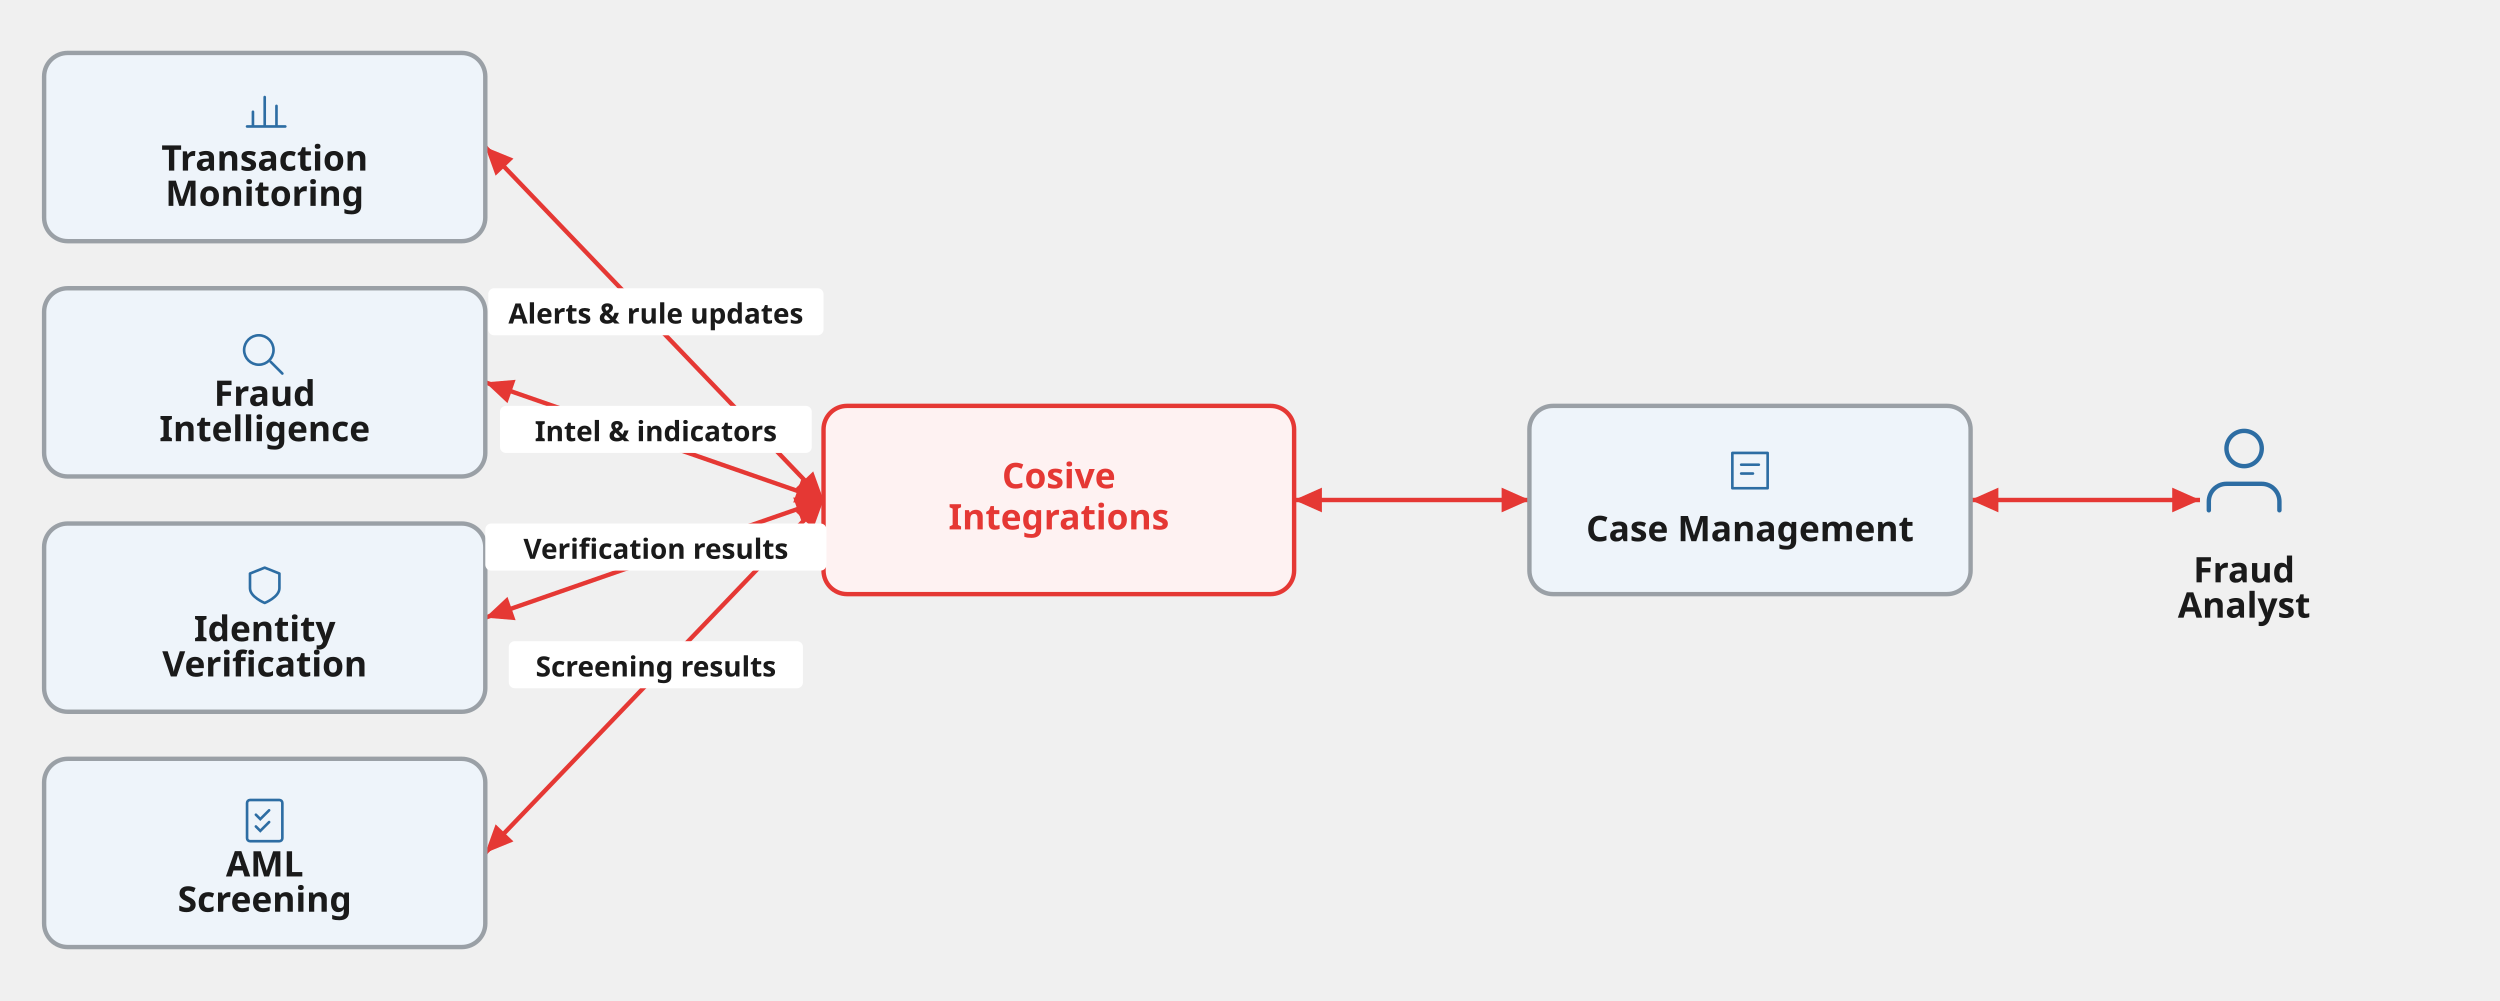
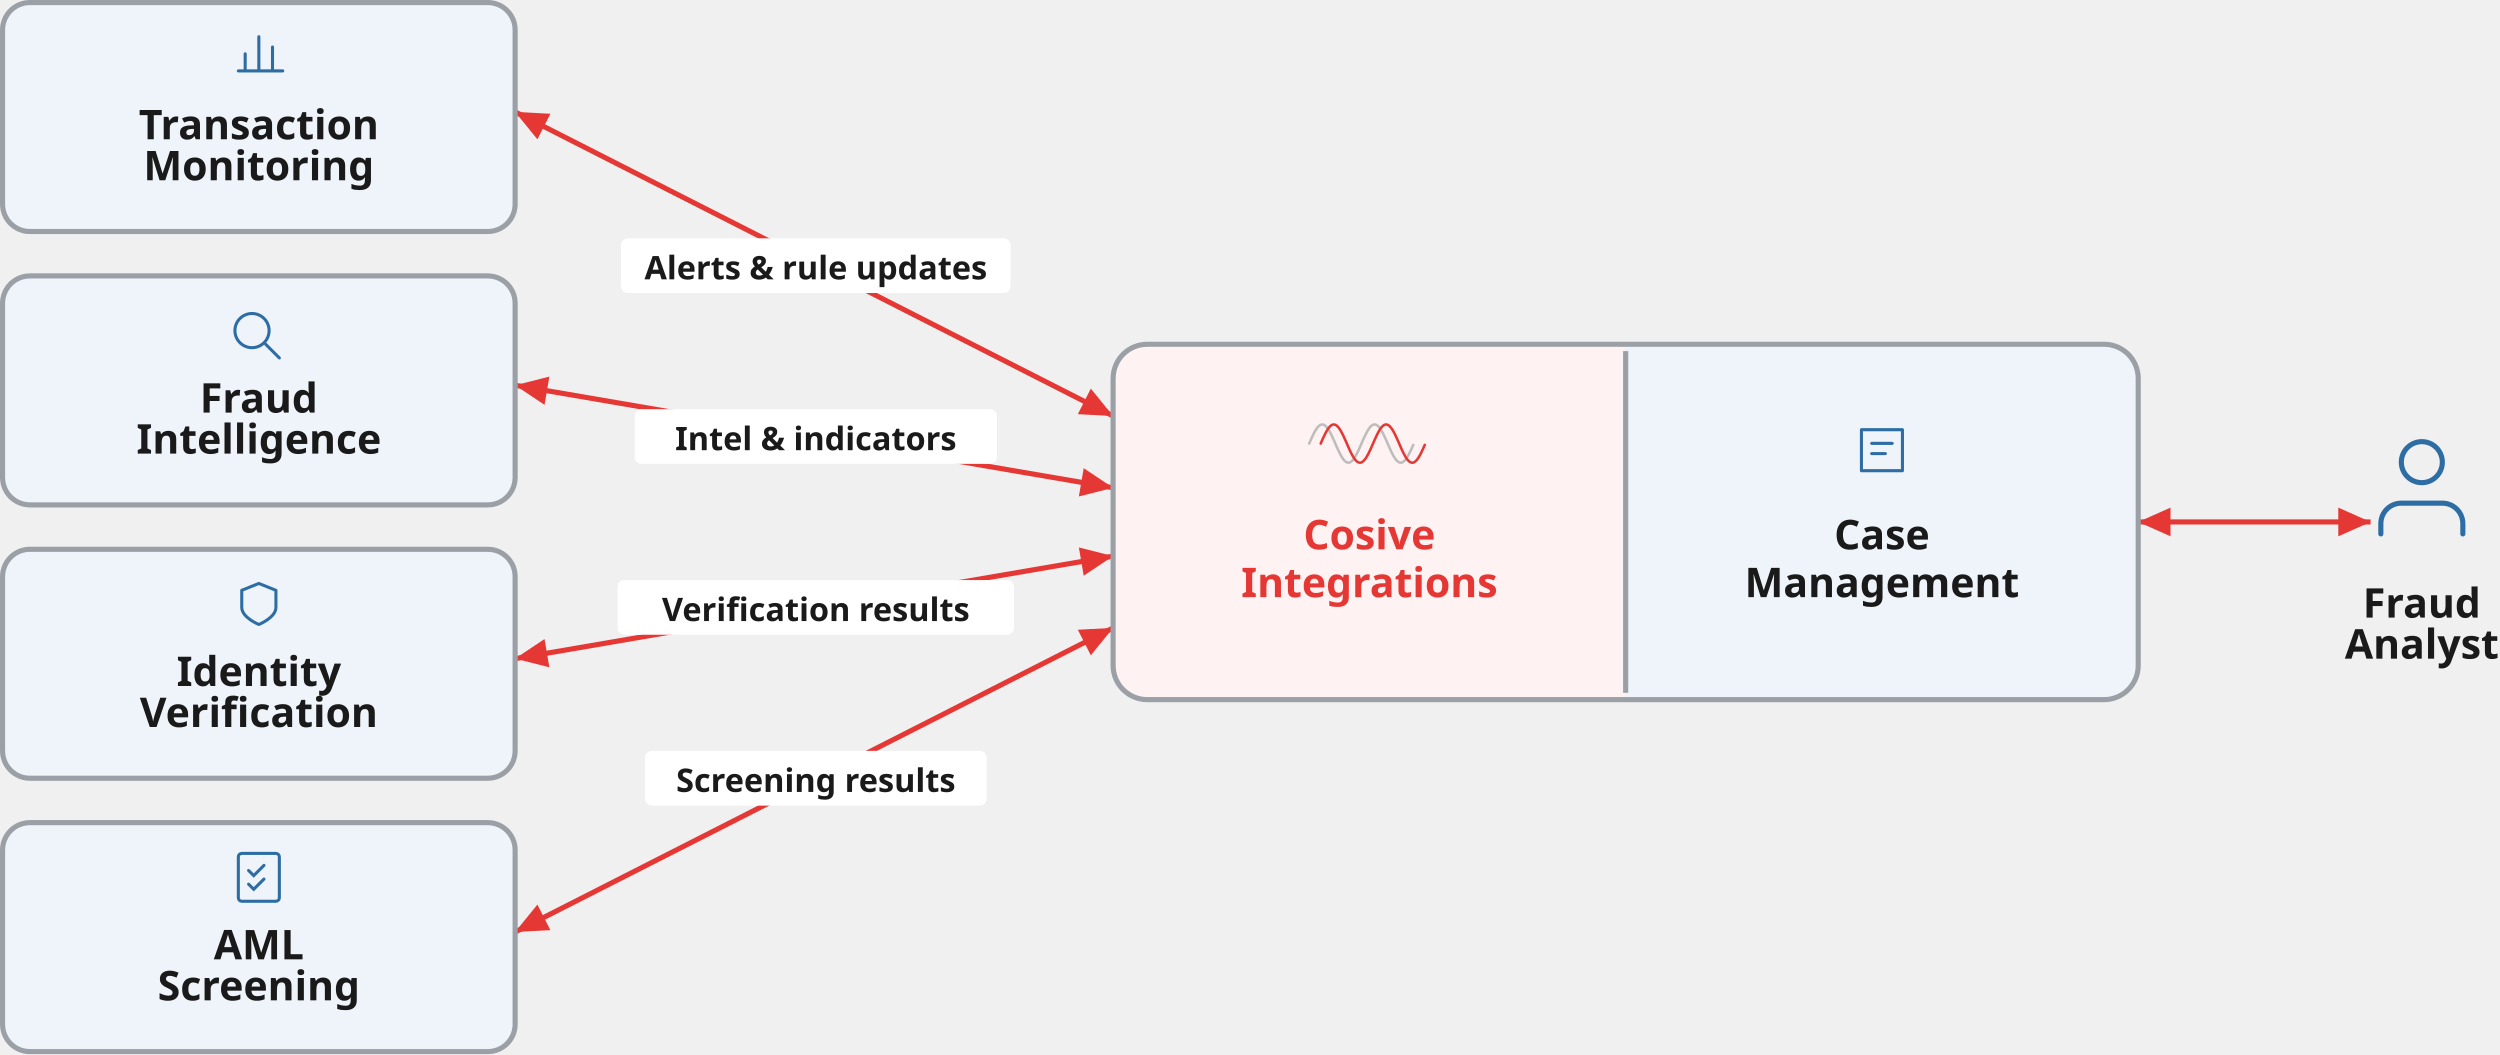
- <svg xmlns="http://www.w3.org/2000/svg" fill="none" viewBox="0 0 850 340">
+ <svg xmlns="http://www.w3.org/2000/svg" fill="none" viewBox="14.25 17.25 731.625 308.5">
  <defs>
    <marker id="a" markerHeight="7" markerWidth="7" orient="auto-start-reverse" refX="9" refY="5" viewBox="0 0 10 10">
      <path fill="#e53834" d="m0 1 9 4-9 4z" />
    </marker>
+     <clipPath id="compound-clip">
+       <rect x="340" y="118" width="300" height="104" rx="10" />
+     </clipPath>
  </defs>
-   <path stroke="#e53834" stroke-width="1.5" marker-start="url(#a)" marker-end="url(#a)" d="M165 50 L280 170" />
-   <path stroke="#e53834" stroke-width="1.5" marker-start="url(#a)" marker-end="url(#a)" d="M165 130 L280 170" />
-   <path stroke="#e53834" stroke-width="1.5" marker-start="url(#a)" marker-end="url(#a)" d="M165 210 L280 170" />
-   <path stroke="#e53834" stroke-width="1.5" marker-start="url(#a)" marker-end="url(#a)" d="M165 290 L280 170" />
-   <path stroke="#e53834" stroke-width="1.5" marker-start="url(#a)" marker-end="url(#a)" d="M440 170 L520 170" />
-   <path stroke="#e53834" stroke-width="1.5" marker-start="url(#a)" marker-end="url(#a)" d="M670 170 L748 170" />
-   <rect width="150" height="64" x="15" y="18" fill="#eef4fa" stroke="#9aa0a6" stroke-width="1.5" rx="8" />
-   <path stroke="#2d6da3" stroke-linecap="round" stroke-linejoin="round" stroke-width=".9" d="M84 43h13m-11 0v-5m4 5v-10m4 10v-7" />
+   <path stroke="#e53834" stroke-width="1.5" marker-start="url(#a)" marker-end="url(#a)" d="M165 50 L340 139" />
+   <path stroke="#e53834" stroke-width="1.5" marker-start="url(#a)" marker-end="url(#a)" d="M165 130 L340 160" />
+   <path stroke="#e53834" stroke-width="1.5" marker-start="url(#a)" marker-end="url(#a)" d="M165 210 L340 180" />
+   <path stroke="#e53834" stroke-width="1.5" marker-start="url(#a)" marker-end="url(#a)" d="M165 290 L340 201" />
+   <path stroke="#e53834" stroke-width="1.5" marker-start="url(#a)" marker-end="url(#a)" d="M640 170 L708 170" />
+   <rect width="150" height="67" x="15" y="18" fill="#eef4fa" stroke="#9aa0a6" stroke-width="1.5" rx="8" />
+   <path stroke="#2d6da3" stroke-linecap="round" stroke-linejoin="round" stroke-width=".9" d="M84 38h13m-11 0v-5m4 5v-10m4 10v-7" />
  <text x="90" y="58" fill="#1a1a1a" font-family="Manrope, sans-serif" font-size="12" font-weight="700" text-anchor="middle">Transaction</text>
  <text x="90" y="70" fill="#1a1a1a" font-family="Manrope, sans-serif" font-size="12" font-weight="700" text-anchor="middle">Monitoring</text>
-   <rect width="150" height="64" x="15" y="98" fill="#eef4fa" stroke="#9aa0a6" stroke-width="1.5" rx="8" />
-   <circle cx="88" cy="119" r="5" stroke="#2d6da3" stroke-width=".9" fill="none" />
-   <line x1="92" y1="123" x2="96" y2="127" stroke="#2d6da3" stroke-width=".9" stroke-linecap="round" />
+   <rect width="150" height="67" x="15" y="98" fill="#eef4fa" stroke="#9aa0a6" stroke-width="1.5" rx="8" />
+   <circle cx="88" cy="114" r="5" stroke="#2d6da3" stroke-width=".9" fill="none" />
+   <line x1="92" y1="118" x2="96" y2="122" stroke="#2d6da3" stroke-width=".9" stroke-linecap="round" />
  <text x="90" y="138" fill="#1a1a1a" font-family="Manrope, sans-serif" font-size="12" font-weight="700" text-anchor="middle">Fraud</text>
  <text x="90" y="150" fill="#1a1a1a" font-family="Manrope, sans-serif" font-size="12" font-weight="700" text-anchor="middle">Intelligence</text>
-   <rect width="150" height="64" x="15" y="178" fill="#eef4fa" stroke="#9aa0a6" stroke-width="1.5" rx="8" />
-   <path stroke="#2d6da3" stroke-linecap="round" stroke-linejoin="round" stroke-width=".9" fill="none" d="M90 193l-5 2v5c0 3 5 5 5 5s5-2 5-5v-5z" />
+   <rect width="150" height="67" x="15" y="178" fill="#eef4fa" stroke="#9aa0a6" stroke-width="1.5" rx="8" />
+   <path stroke="#2d6da3" stroke-linecap="round" stroke-linejoin="round" stroke-width=".9" fill="none" d="M90 188l-5 2v5c0 3 5 5 5 5s5-2 5-5v-5z" />
  <text x="90" y="218" fill="#1a1a1a" font-family="Manrope, sans-serif" font-size="12" font-weight="700" text-anchor="middle">Identity</text>
  <text x="90" y="230" fill="#1a1a1a" font-family="Manrope, sans-serif" font-size="12" font-weight="700" text-anchor="middle">Verification</text>
-   <rect width="150" height="64" x="15" y="258" fill="#eef4fa" stroke="#9aa0a6" stroke-width="1.5" rx="8" />
-   <rect x="84" y="272" width="12" height="14" rx="1" stroke="#2d6da3" stroke-width=".9" fill="none" />
-   <path stroke="#2d6da3" stroke-linecap="round" stroke-width=".9" fill="none" d="M87 277l1.5 1.5 3-3m-4.5 5.5l1.5 1.5 3-3" />
+   <rect width="150" height="67" x="15" y="258" fill="#eef4fa" stroke="#9aa0a6" stroke-width="1.5" rx="8" />
+   <rect x="84" y="267" width="12" height="14" rx="1" stroke="#2d6da3" stroke-width=".9" fill="none" />
+   <path stroke="#2d6da3" stroke-linecap="round" stroke-width=".9" fill="none" d="M87 272l1.5 1.5 3-3m-4.5 5.5l1.5 1.5 3-3" />
  <text x="90" y="298" fill="#1a1a1a" font-family="Manrope, sans-serif" font-size="12" font-weight="700" text-anchor="middle">AML</text>
  <text x="90" y="310" fill="#1a1a1a" font-family="Manrope, sans-serif" font-size="12" font-weight="700" text-anchor="middle">Screening</text>
-   <rect width="160" height="64" x="280" y="138" fill="#fef2f2" stroke="#e53834" stroke-width="1.5" rx="8" />
-   <text x="360" y="166" fill="#e53834" font-family="Manrope, sans-serif" font-size="12" font-weight="700" text-anchor="middle">Cosive</text>
-   <text x="360" y="180" fill="#e53834" font-family="Manrope, sans-serif" font-size="12" font-weight="700" text-anchor="middle">Integrations</text>
-   <rect width="150" height="64" x="520" y="138" fill="#eef4fa" stroke="#9aa0a6" stroke-width="1.5" rx="8" />
-   <path stroke="#2d6da3" stroke-linecap="round" stroke-linejoin="round" stroke-width=".9" fill="none" d="M589 154h12v12h-12zm3 4h6m-6 3h4" />
-   <text x="595" y="184" fill="#1a1a1a" font-family="Manrope, sans-serif" font-size="12" font-weight="700" text-anchor="middle">Case Management</text>
-   <g transform="translate(745, 142) scale(1.5)" stroke="#2d6da3" stroke-width="1" stroke-linecap="round" stroke-linejoin="round" fill="none">
+   <g clip-path="url(#compound-clip)">
+     <rect x="340" y="118" width="150" height="104" fill="#fef2f2" />
+     <rect x="490" y="118" width="150" height="104" fill="#eef4fa" />
+   </g>
+   <rect x="340" y="118" width="300" height="104" rx="10" fill="none" stroke="#9aa0a6" stroke-width="1.5" />
+   <line x1="490" y1="120" x2="490" y2="220" stroke="#9aa0a6" stroke-width="1.5" />
+   <g transform="translate(397,137) scale(0.1144)">
+     <g transform="translate(-79.72451,-588.4308)">
+       <path d="m 82.999,676.411 c 0.897,-2.059 1.793,-4.119 2.69,-6.161 0.897,-2.043 1.793,-4.069 2.69,-6.063 0.897,-1.994 1.793,-3.955 2.69,-5.869 0.897,-1.913 1.793,-3.778 2.69,-5.581 0.897,-1.802 1.793,-3.541 2.69,-5.204 0.897,-1.662 1.793,-3.248 2.69,-4.744 0.897,-1.496 1.793,-2.903 2.69,-4.209 0.897,-1.306 1.793,-2.511 2.69,-3.606 0.897,-1.095 1.793,-2.08 2.69,-2.947 0.897,-0.867 1.793,-1.615 2.69,-2.24 0.897,-0.625 1.793,-1.125 2.69,-1.498 0.897,-0.373 1.793,-0.617 2.69,-0.732 0.897,-0.115 1.793,-0.099 2.69,0.046 0.897,0.145 1.793,0.421 2.69,0.823 0.897,0.403 1.793,0.933 2.69,1.587 0.897,0.654 1.793,1.431 2.69,2.326 0.897,0.894 1.793,1.907 2.69,3.028 0.897,1.121 1.793,2.351 2.69,3.681 0.897,1.33 1.793,2.759 2.69,4.276 0.897,1.517 1.793,3.122 2.69,4.803 0.897,1.68 1.793,3.436 2.69,5.253 0.897,1.817 1.793,3.695 2.69,5.62 0.897,1.924 1.793,3.895 2.69,5.897 0.897,2.001 1.793,4.034 2.69,6.08 0.897,2.046 1.793,4.107 2.69,6.167 0.897,2.059 1.793,4.116 2.69,6.155 0.897,2.039 1.793,4.059 2.69,6.045 0.897,1.986 1.793,3.938 2.69,5.839 0.897,1.902 1.793,3.753 2.69,5.54 0.897,1.787 1.793,3.509 2.69,5.153 0.897,1.644 1.793,3.209 2.69,4.684 0.897,1.475 1.793,2.858 2.69,4.141 0.897,1.282 1.793,2.462 2.69,3.531 0.897,1.069 1.793,2.026 2.69,2.865 0.897,0.839 1.793,1.558 2.69,2.154 0.897,0.595 1.793,1.066 2.69,1.408 0.897,0.342 1.793,0.556 2.69,0.64 0.897,0.084 1.793,0.037 2.69,-0.139 0.897,-0.176 1.793,-0.482 2.69,-0.915 0.897,-0.433 1.793,-0.993 2.69,-1.676 0.897,-0.683 1.793,-1.489 2.69,-2.411 0.897,-0.922 1.793,-1.961 2.69,-3.108 0.897,-1.147 1.793,-2.402 2.69,-3.755 0.897,-1.353 1.793,-2.804 2.69,-4.342 0.897,-1.538 1.793,-3.162 2.69,-4.86 0.897,-1.698 1.793,-3.47 2.69,-5.301 0.897,-1.831 1.793,-3.722 2.69,-5.657 0.897,-1.935 1.793,-3.915 2.69,-5.923 0.897,-2.008 1.793,-4.046 2.69,-6.095 0.897,-2.05 1.793,-4.112 2.69,-6.17 0.897,-2.058 1.793,-4.113 2.69,-6.147 0.897,-2.034 1.793,-4.048 2.69,-6.026 0.897,-1.978 1.793,-3.919 2.69,-5.809 0.897,-1.89 1.793,-3.727 2.69,-5.499 0.897,-1.772 1.793,-3.477 2.69,-5.102 0.897,-1.625 1.793,-3.17 2.69,-4.624 0.897,-1.453 1.793,-2.814 2.69,-4.072 0.897,-1.258 1.793,-2.412 2.69,-3.455 0.897,-1.042 1.793,-1.972 2.69,-2.783 0.897,-0.811 1.793,-1.501 2.69,-2.067 0.897,-0.566 1.793,-1.006 2.69,-1.318 0.897,-0.312 1.793,-0.495 2.69,-0.548 0.897,-0.053 1.793,0.024 2.69,0.231 0.897,0.207 1.793,0.543 2.69,1.006 0.897,0.463 1.793,1.053 2.69,1.765 0.897,0.712 1.793,1.546 2.69,2.496 0.897,0.95 1.793,2.015 2.69,3.187 0.897,1.172 1.793,2.452 2.69,3.828 0.897,1.376 1.793,2.849 2.69,4.407 0.897,1.558 1.793,3.201 2.69,4.917 0.897,1.715 1.793,3.503 2.69,5.348 0.897,1.845 1.793,3.748 2.69,5.694 0.897,1.946 1.793,3.934 2.69,5.949 0.897,2.015 1.793,4.057 2.69,6.109 0.897,2.052 1.793,4.115 2.69,6.173 0.897,2.057 1.793,4.109 2.69,6.138 0.897,2.029 1.793,4.036 2.69,6.005 0.897,1.969 1.793,3.899 2.69,5.777 0.897,1.877 1.793,3.701 2.69,5.456 0.897,1.756 1.793,3.443 2.69,5.049 0.897,1.606 1.793,3.131 2.69,4.562 0.897,1.431 1.793,2.768 2.69,4.002 0.897,1.233 1.793,2.362 2.69,3.378 0.897,1.016 1.793,1.918 2.69,2.7 0.897,0.782 1.793,1.443 2.69,1.979 0.897,0.536 1.793,0.946 2.69,1.227 0.897,0.281 1.793,0.433 2.69,0.456 0.897,0.022 1.793,-0.086 2.69,-0.323 0.897,-0.237 1.793,-0.604 2.69,-1.097 0.897,-0.493 1.793,-1.113 2.69,-1.854 0.897,-0.741 1.793,-1.603 2.69,-2.58 0.897,-0.977 1.793,-2.069 2.69,-3.266 0.897,-1.197 1.793,-2.501 2.69,-3.9 0.897,-1.399 1.793,-2.893 2.69,-4.471 0.897,-1.578 1.793,-3.24 2.69,-4.972 0.897,-1.732 1.793,-3.535 2.69,-5.393 0.897,-1.859 1.793,-3.773 2.69,-5.729 0.897,-1.955 1.793,-3.952 2.69,-5.973 0.897,-2.021 1.793,-4.067 2.69,-6.122" style="fill:none;stroke:#bdbdbd;stroke-width:6.549;stroke-linecap:round;stroke-linejoin:miter;stroke-miterlimit:0.7" />
+       <path d="m 112.48,676.411 c 0.897,-2.059 1.793,-4.119 2.69,-6.161 0.897,-2.043 1.793,-4.069 2.69,-6.063 0.897,-1.994 1.793,-3.955 2.69,-5.869 0.897,-1.913 1.793,-3.778 2.69,-5.581 0.897,-1.802 1.793,-3.541 2.69,-5.204 0.897,-1.662 1.793,-3.248 2.69,-4.744 0.897,-1.496 1.793,-2.903 2.69,-4.209 0.897,-1.306 1.793,-2.511 2.69,-3.606 0.897,-1.095 1.793,-2.08 2.69,-2.947 0.897,-0.867 1.793,-1.615 2.69,-2.24 0.897,-0.625 1.793,-1.125 2.69,-1.498 0.897,-0.373 1.793,-0.617 2.69,-0.732 0.897,-0.115 1.793,-0.099 2.69,0.046 0.897,0.145 1.793,0.421 2.69,0.823 0.897,0.403 1.793,0.933 2.69,1.587 0.897,0.654 1.793,1.431 2.69,2.326 0.897,0.894 1.793,1.907 2.69,3.028 0.897,1.121 1.793,2.351 2.69,3.681 0.897,1.33 1.793,2.759 2.69,4.276 0.897,1.517 1.793,3.122 2.69,4.803 0.897,1.68 1.793,3.436 2.69,5.253 0.897,1.817 1.793,3.695 2.69,5.62 0.897,1.924 1.793,3.895 2.69,5.897 0.897,2.001 1.793,4.034 2.69,6.08 0.897,2.047 1.793,4.108 2.69,6.167 0.897,2.059 1.793,4.116 2.69,6.155 0.897,2.039 1.793,4.059 2.69,6.045 0.897,1.986 1.793,3.938 2.69,5.839 0.897,1.902 1.793,3.753 2.69,5.54 0.897,1.787 1.793,3.509 2.69,5.153 0.897,1.644 1.793,3.209 2.69,4.684 0.897,1.475 1.793,2.858 2.69,4.141 0.897,1.282 1.793,2.462 2.69,3.531 0.897,1.069 1.793,2.026 2.69,2.865 0.897,0.839 1.793,1.558 2.69,2.154 0.897,0.595 1.793,1.066 2.69,1.408 0.897,0.342 1.793,0.556 2.69,0.64 0.897,0.084 1.793,0.037 2.69,-0.139 0.897,-0.176 1.793,-0.482 2.69,-0.915 0.897,-0.433 1.793,-0.993 2.69,-1.676 0.897,-0.683 1.793,-1.489 2.69,-2.411 0.897,-0.922 1.793,-1.961 2.69,-3.108 0.897,-1.147 1.793,-2.402 2.69,-3.755 0.897,-1.353 1.793,-2.804 2.69,-4.342 0.897,-1.538 1.793,-3.162 2.69,-4.86 0.897,-1.698 1.793,-3.47 2.69,-5.301 0.897,-1.831 1.793,-3.722 2.69,-5.657 0.897,-1.935 1.793,-3.915 2.69,-5.923 0.897,-2.008 1.793,-4.046 2.69,-6.095 0.897,-2.05 1.793,-4.112 2.69,-6.17 0.897,-2.058 1.793,-4.113 2.69,-6.147 0.897,-2.034 1.793,-4.048 2.69,-6.026 0.897,-1.978 1.793,-3.919 2.69,-5.809 0.897,-1.89 1.793,-3.727 2.69,-5.499 0.897,-1.772 1.793,-3.477 2.69,-5.102 0.897,-1.625 1.793,-3.17 2.69,-4.624 0.897,-1.453 1.793,-2.814 2.69,-4.072 0.897,-1.258 1.793,-2.412 2.69,-3.455 0.897,-1.042 1.793,-1.972 2.69,-2.783 0.897,-0.811 1.793,-1.501 2.69,-2.067 0.897,-0.566 1.793,-1.006 2.69,-1.318 0.897,-0.312 1.793,-0.495 2.69,-0.548 0.897,-0.053 1.793,0.024 2.69,0.231 0.897,0.207 1.793,0.543 2.69,1.006 0.897,0.463 1.793,1.053 2.69,1.765 0.897,0.712 1.793,1.546 2.69,2.496 0.897,0.95 1.793,2.015 2.69,3.187 0.897,1.172 1.793,2.452 2.69,3.828 0.897,1.376 1.793,2.849 2.69,4.407 0.897,1.558 1.793,3.201 2.69,4.917 0.897,1.715 1.793,3.503 2.69,5.348 0.897,1.845 1.793,3.748 2.69,5.694 0.897,1.946 1.793,3.934 2.69,5.949 0.897,2.015 1.793,4.057 2.69,6.109 0.897,2.052 1.793,4.115 2.69,6.173 0.897,2.057 1.793,4.109 2.69,6.138 0.897,2.029 1.793,4.036 2.69,6.005 0.897,1.969 1.793,3.899 2.69,5.777 0.897,1.877 1.793,3.701 2.69,5.456 0.897,1.756 1.793,3.443 2.69,5.049 0.897,1.606 1.793,3.131 2.69,4.562 0.897,1.431 1.793,2.768 2.69,4.002 0.897,1.233 1.793,2.362 2.69,3.378 0.897,1.016 1.793,1.918 2.69,2.7 0.897,0.782 1.793,1.443 2.69,1.979 0.897,0.536 1.793,0.946 2.69,1.227 0.897,0.281 1.793,0.433 2.69,0.456 0.897,0.022 1.793,-0.086 2.69,-0.323 0.897,-0.237 1.793,-0.604 2.69,-1.097 0.897,-0.493 1.793,-1.113 2.69,-1.853 0.897,-0.741 1.793,-1.603 2.69,-2.58 0.897,-0.977 1.793,-2.069 2.69,-3.266 0.897,-1.197 1.793,-2.501 2.69,-3.9 0.897,-1.399 1.793,-2.893 2.69,-4.471 0.897,-1.578 1.793,-3.24 2.69,-4.972 0.897,-1.732 1.793,-3.535 2.69,-5.393 0.897,-1.859 1.793,-3.773 2.69,-5.729 0.897,-1.955 1.793,-3.952 2.69,-5.973 0.897,-2.021 1.793,-4.067 2.69,-6.122" style="fill:none;stroke:#e53834;stroke-width:6.549;stroke-linecap:round;stroke-linejoin:miter;stroke-miterlimit:0.7" />
+     </g>
+   </g>
+   <text x="415" y="178" fill="#e53834" font-family="Manrope, sans-serif" font-size="12" font-weight="700" text-anchor="middle">Cosive</text>
+   <text x="415" y="192" fill="#e53834" font-family="Manrope, sans-serif" font-size="12" font-weight="700" text-anchor="middle">Integrations</text>
+   <path stroke="#2d6da3" stroke-linecap="round" stroke-linejoin="round" stroke-width=".9" fill="none" d="M559 143h12v12h-12zm3 4h6m-6 3h4" />
+   <text x="565" y="178" fill="#1a1a1a" font-family="Manrope, sans-serif" font-size="12" font-weight="700" text-anchor="middle">Case</text>
+   <text x="565" y="192" fill="#1a1a1a" font-family="Manrope, sans-serif" font-size="12" font-weight="700" text-anchor="middle">Management</text>
+   <g transform="translate(705, 142) scale(1.5)" stroke="#2d6da3" stroke-width="1" stroke-linecap="round" stroke-linejoin="round" fill="none">
    <circle cx="12" cy="7" r="4" />
    <path d="M20 21v-2a4 4 0 0 0-4-4H8a4 4 0 0 0-4 4v2" />
  </g>
-   <text x="763" y="198" fill="#1a1a1a" font-family="Manrope, sans-serif" font-size="12" font-weight="700" text-anchor="middle">Fraud</text>
-   <text x="763" y="210" fill="#1a1a1a" font-family="Manrope, sans-serif" font-size="12" font-weight="700" text-anchor="middle">Analyst</text>
-   <rect x="166" y="98" width="114" height="16" rx="2" fill="#fff" />
-   <text x="223" y="110" font-family="Manrope, sans-serif" font-size="9.5" fill="#1a1a1a" font-weight="600" text-anchor="middle">Alerts &amp; rule updates</text>
-   <rect x="170" y="138" width="106" height="16" rx="2" fill="#fff" />
-   <text x="223" y="150" font-family="Manrope, sans-serif" font-size="9.5" fill="#1a1a1a" font-weight="600" text-anchor="middle">Intel &amp; indicators</text>
-   <rect x="165" y="178" width="116" height="16" rx="2" fill="#fff" />
-   <text x="223" y="190" font-family="Manrope, sans-serif" font-size="9.5" fill="#1a1a1a" font-weight="600" text-anchor="middle">Verification results</text>
-   <rect x="173" y="218" width="100" height="16" rx="2" fill="#fff" />
-   <text x="223" y="230" font-family="Manrope, sans-serif" font-size="9.5" fill="#1a1a1a" font-weight="600" text-anchor="middle">Screening results</text>
+   <text x="723" y="198" fill="#1a1a1a" font-family="Manrope, sans-serif" font-size="12" font-weight="700" text-anchor="middle">Fraud</text>
+   <text x="723" y="210" fill="#1a1a1a" font-family="Manrope, sans-serif" font-size="12" font-weight="700" text-anchor="middle">Analyst</text>
+   <rect x="196" y="87" width="114" height="16" rx="2" fill="#fff" />
+   <text x="253" y="99" font-family="Manrope, sans-serif" font-size="9.5" fill="#1a1a1a" font-weight="600" text-anchor="middle">Alerts &amp; rule updates</text>
+   <rect x="200" y="137" width="106" height="16" rx="2" fill="#fff" />
+   <text x="253" y="149" font-family="Manrope, sans-serif" font-size="9.5" fill="#1a1a1a" font-weight="600" text-anchor="middle">Intel &amp; indicators</text>
+   <rect x="195" y="187" width="116" height="16" rx="2" fill="#fff" />
+   <text x="253" y="199" font-family="Manrope, sans-serif" font-size="9.5" fill="#1a1a1a" font-weight="600" text-anchor="middle">Verification results</text>
+   <rect x="203" y="237" width="100" height="16" rx="2" fill="#fff" />
+   <text x="253" y="249" font-family="Manrope, sans-serif" font-size="9.5" fill="#1a1a1a" font-weight="600" text-anchor="middle">Screening results</text>
</svg>
